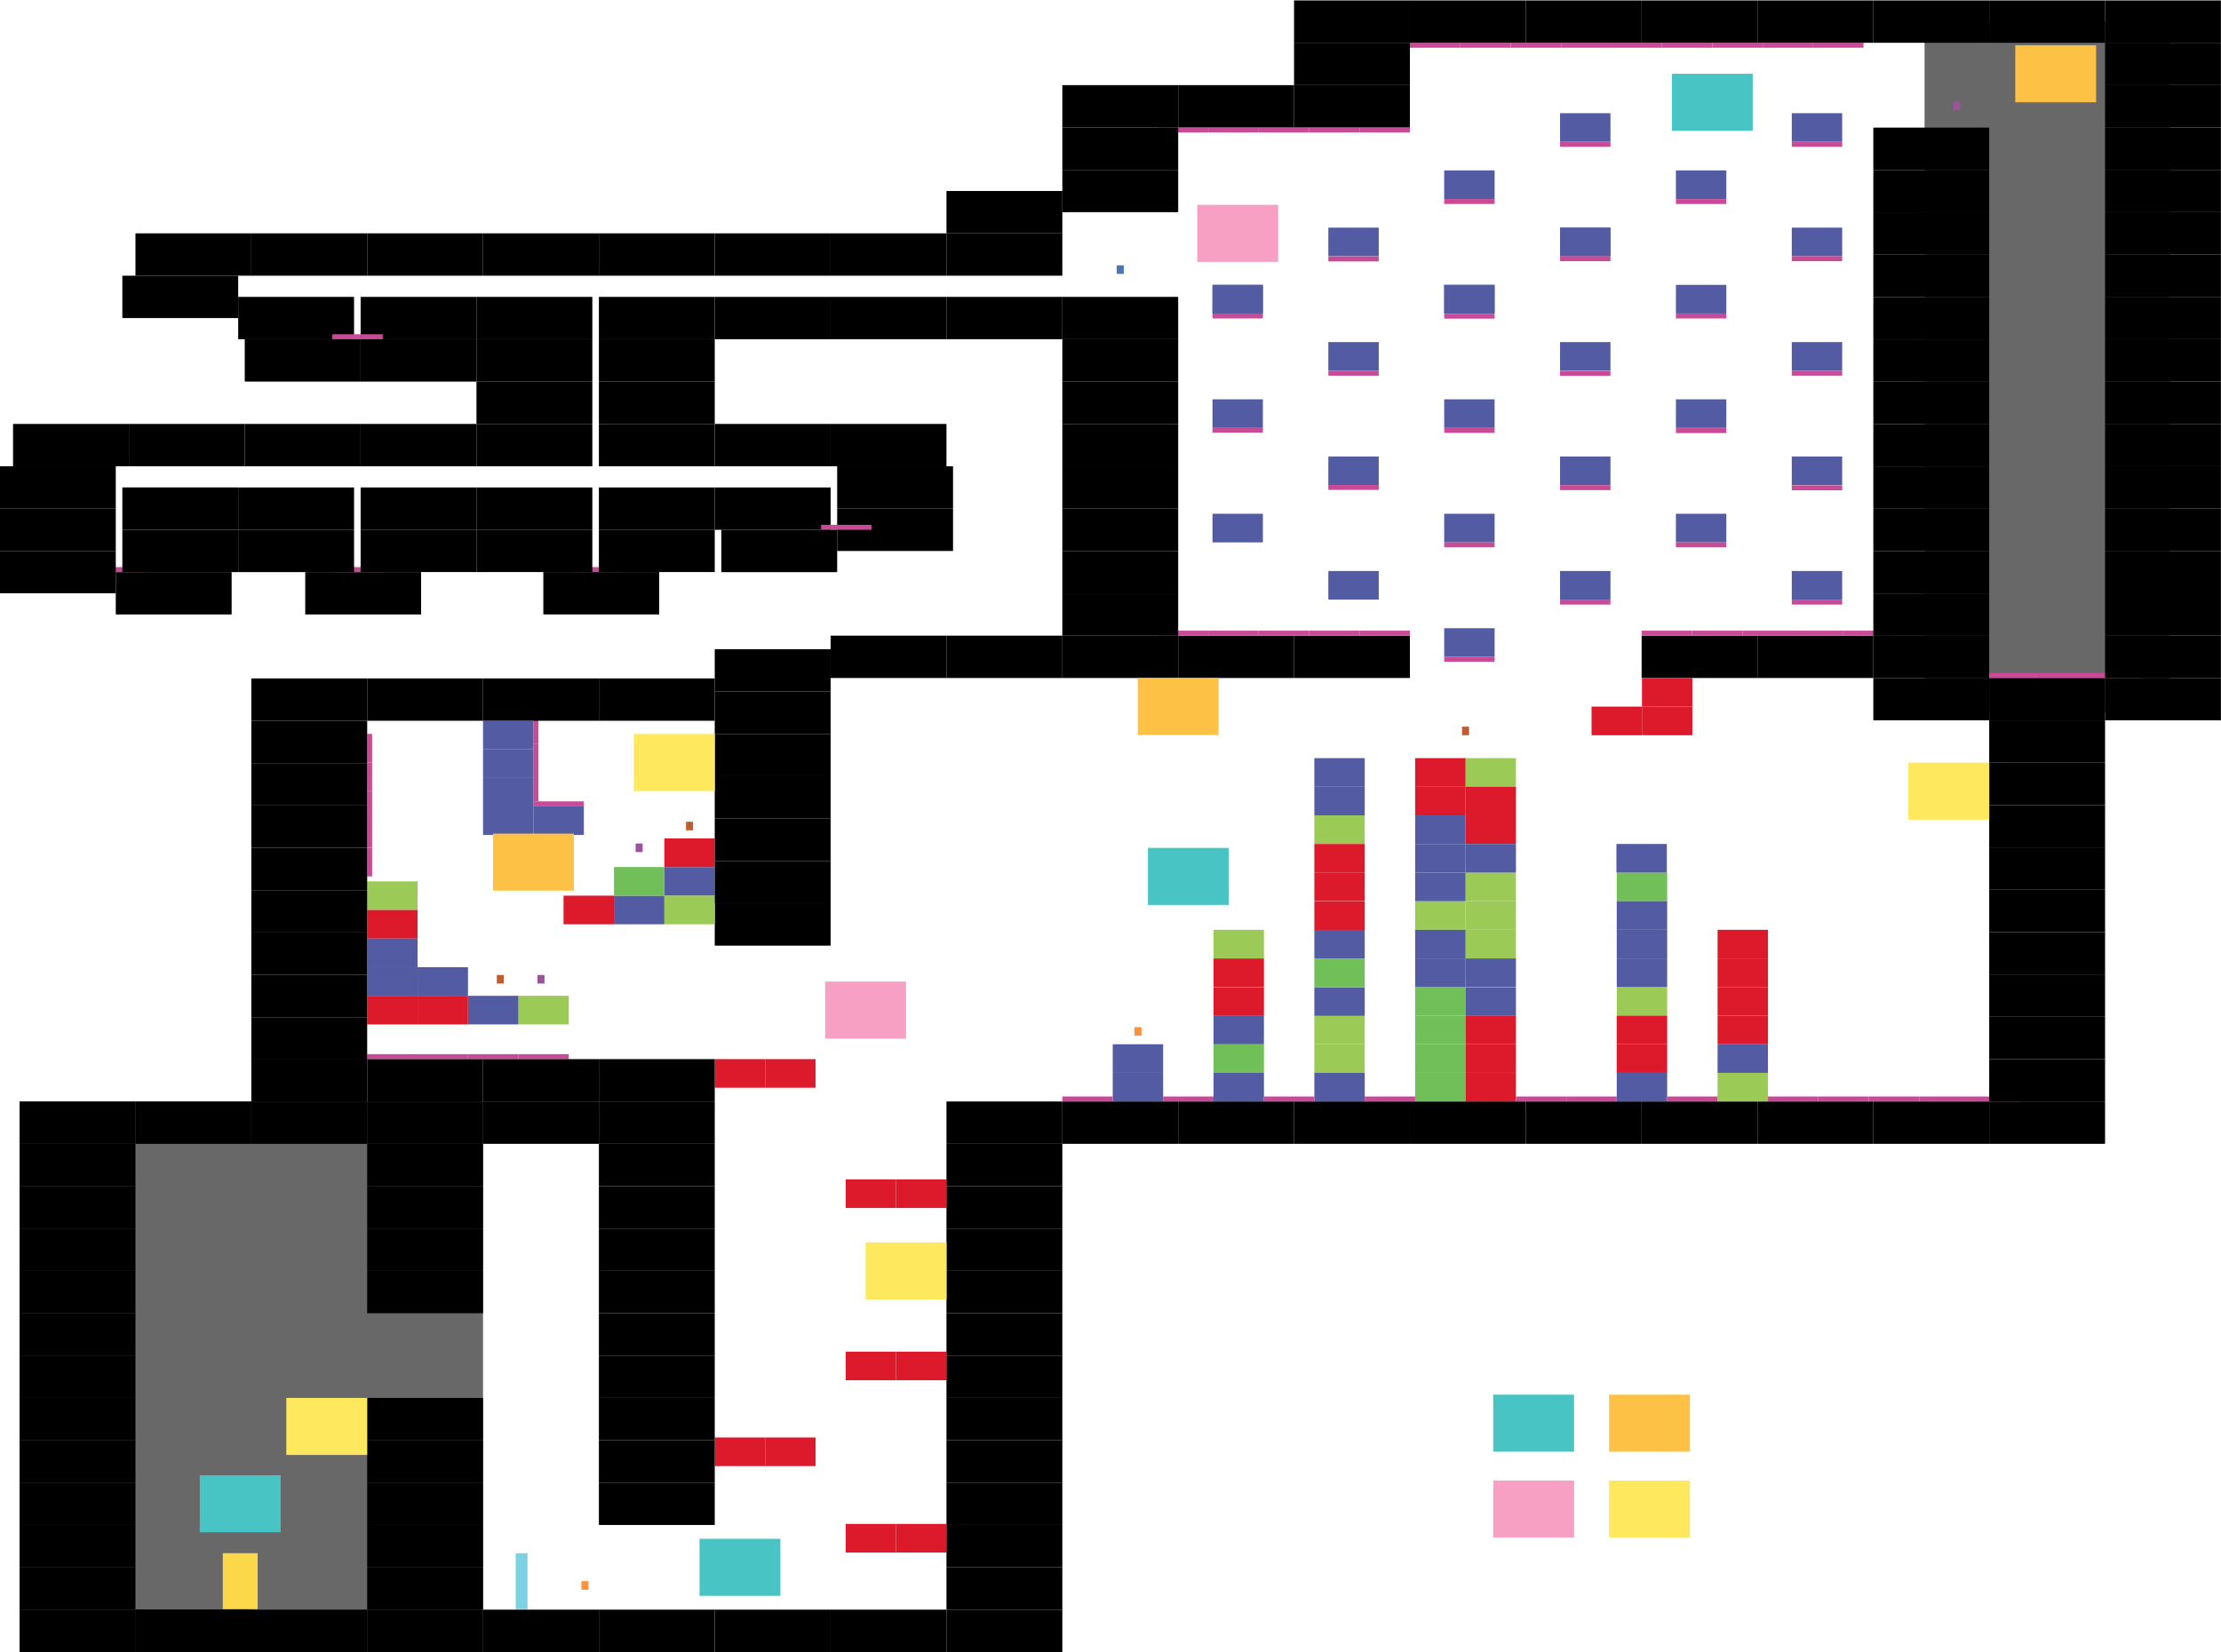
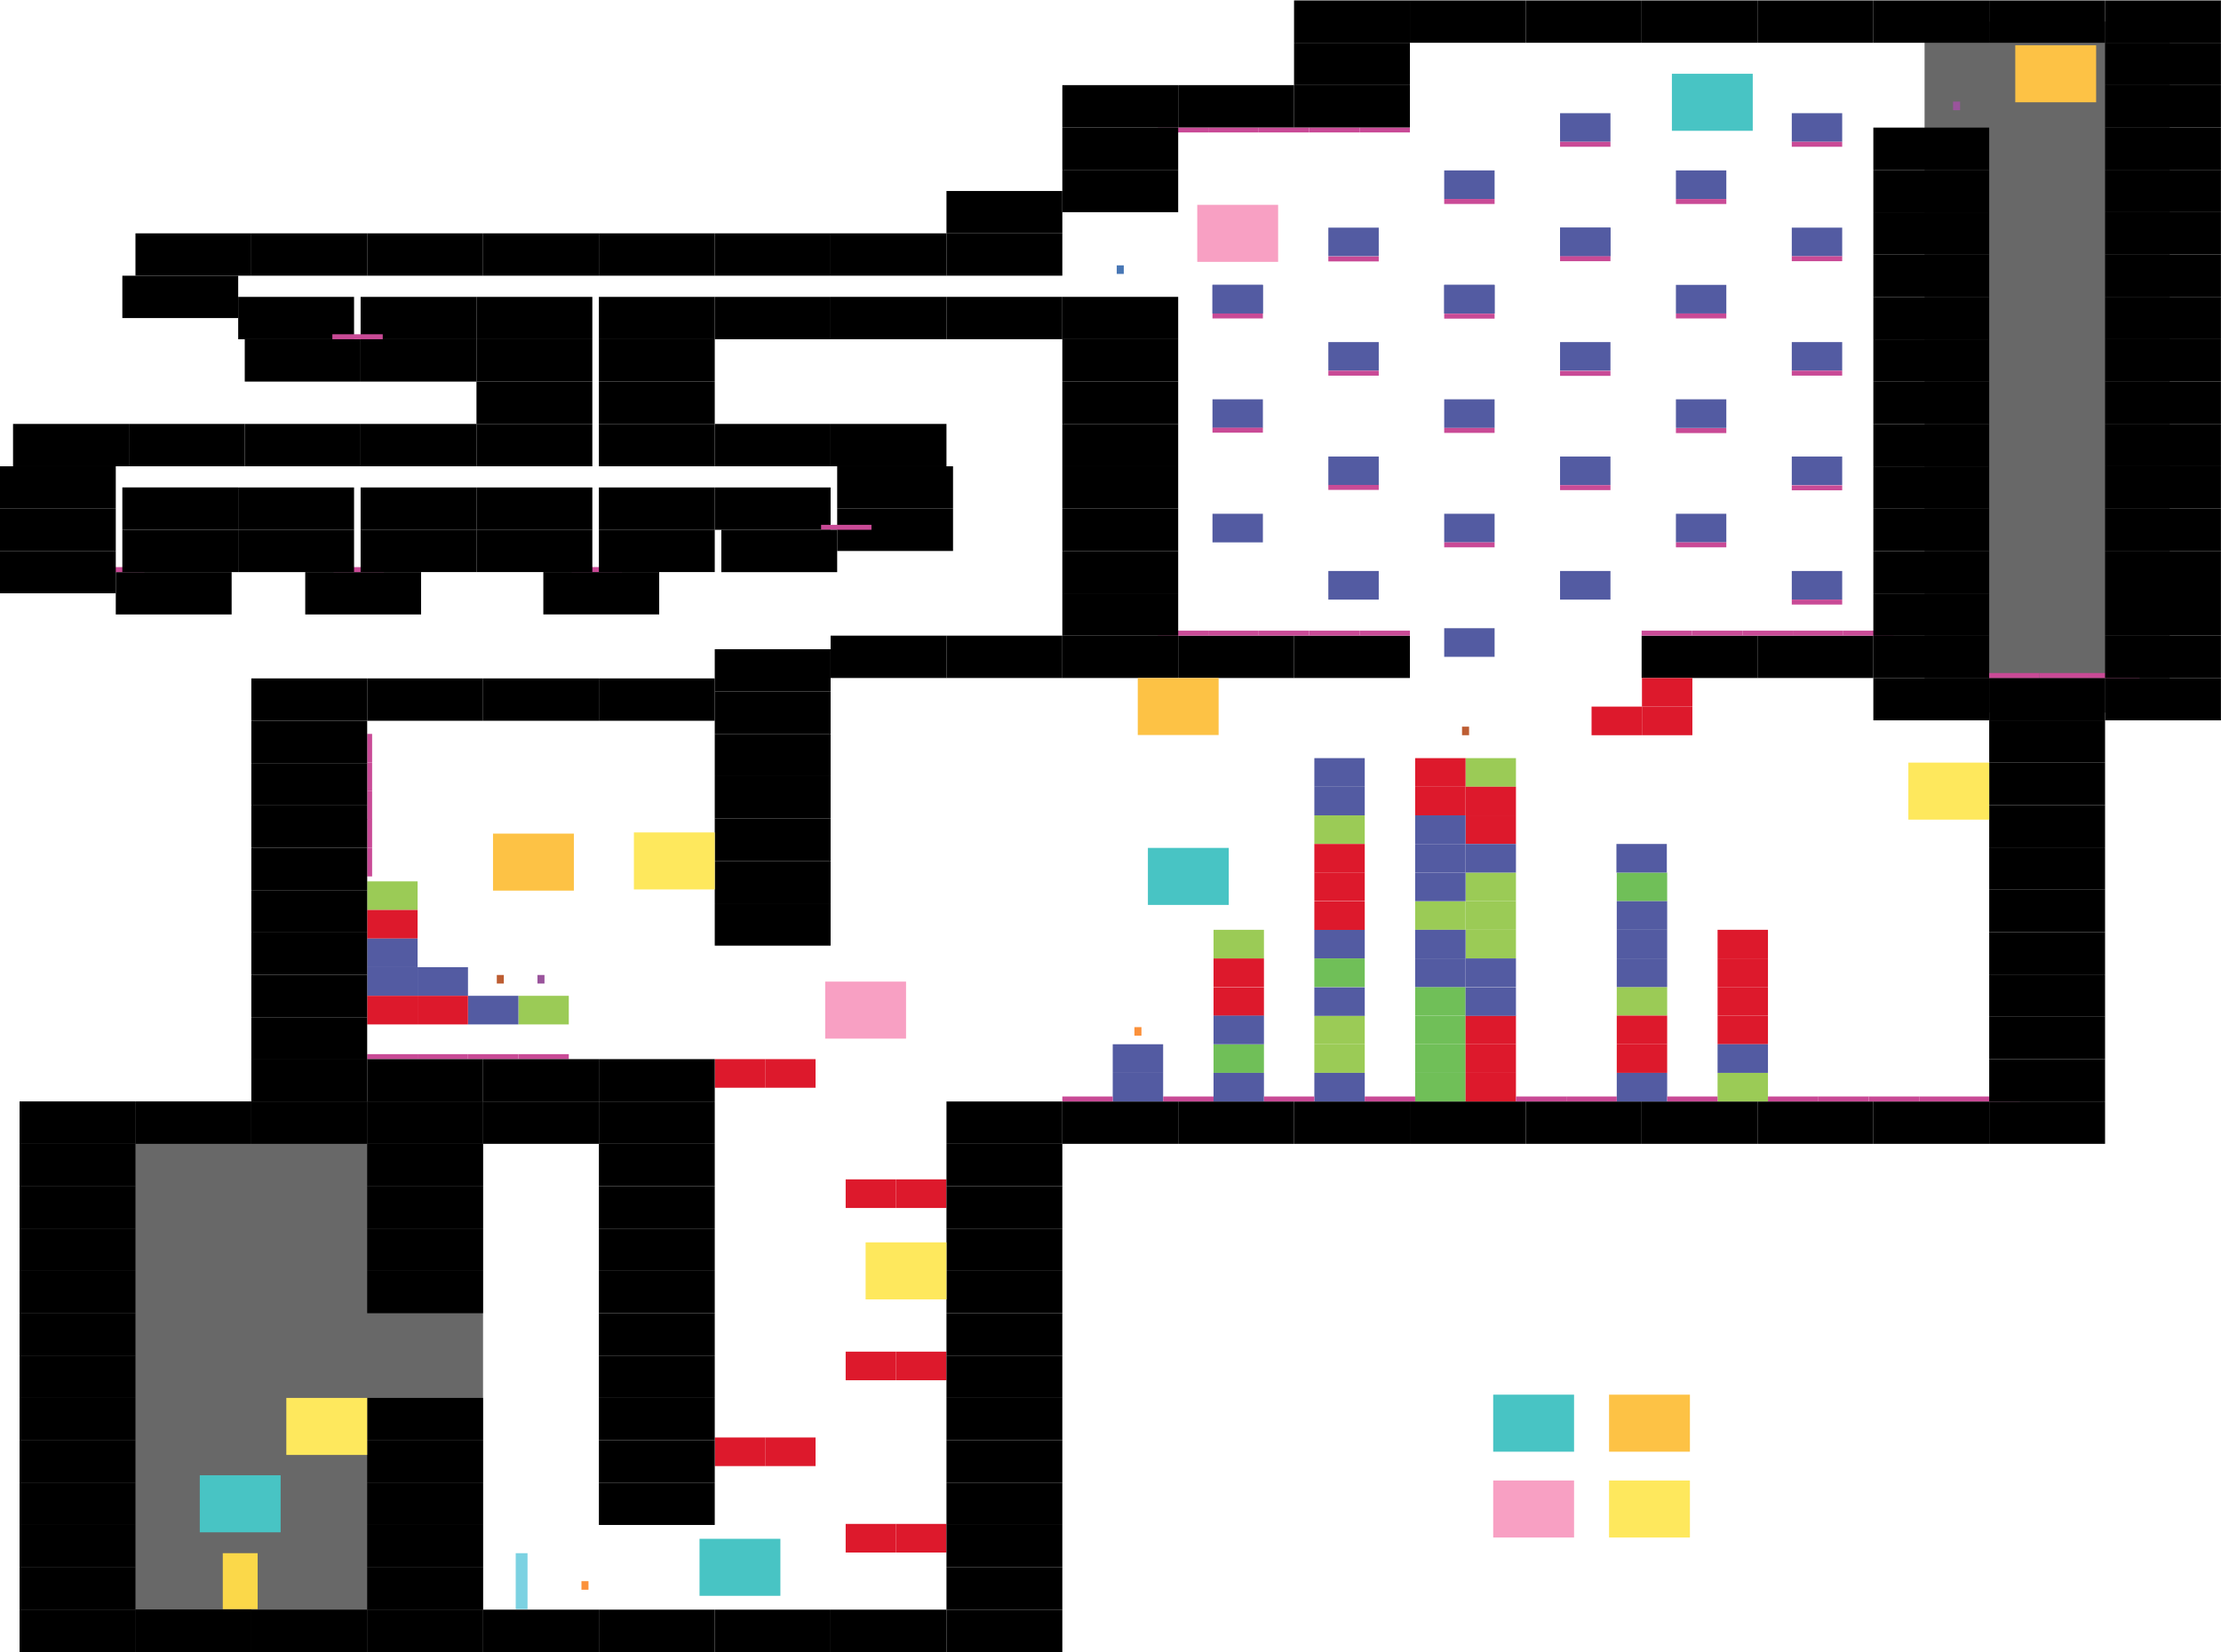
<svg xmlns="http://www.w3.org/2000/svg" version="1.1" id="Calque_1" x="0px" y="0px" width="16013.86px" height="11914.05px" viewBox="0 0 16013.86 11914.05" enable-background="new 0 0 16013.86 11914.05" xml:space="preserve">
  <rect id="shadows_5_" x="13876.548" y="155.802" fill="#686868" width="1767.389" height="4983.152" />
  <rect id="shadows_1_" x="141.341" y="7943.909" fill="#686868" width="3341.465" height="3970.409" />
  <rect id="groundcage1_27_" x="2647.439" y="11608.901" width="835.366" height="305.416" />
  <rect id="groundcage3" x="2647.439" y="11303.485" width="835.366" height="305.416" />
  <rect id="groundcage3_1_" x="2647.439" y="10998.069" width="835.366" height="305.416" />
  <rect id="groundcage3_2_" x="2647.439" y="10692.653" width="835.366" height="305.416" />
  <rect id="groundcage3_3_" x="2647.439" y="10387.237" width="835.366" height="305.416" />
  <rect id="groundcage3_4_" x="2647.439" y="10081.821" width="835.366" height="305.416" />
  <rect id="groundcage3_9_" x="141.341" y="11303.485" width="835.366" height="305.416" />
  <rect id="groundcage3_8_" x="141.341" y="10998.069" width="835.366" height="305.416" />
  <rect id="groundcage3_7_" x="141.341" y="10692.653" width="835.366" height="305.416" />
  <rect id="groundcage3_6_" x="141.341" y="10387.237" width="835.366" height="305.416" />
  <rect id="groundcage3_5_" x="141.341" y="10081.821" width="835.366" height="305.416" />
  <rect id="groundcage3_14_" x="141.341" y="9776.405" width="835.366" height="305.416" />
  <rect id="groundcage3_13_" x="141.341" y="9470.989" width="835.366" height="305.416" />
  <rect id="groundcage3_12_" x="141.341" y="9165.573" width="835.366" height="305.416" />
  <rect id="groundcage3_11_" x="141.341" y="8860.157" width="835.366" height="305.416" />
  <rect id="groundcage3_10_" x="141.341" y="8554.741" width="835.366" height="305.416" />
  <rect id="groundcage3_15_" x="141.341" y="8249.325" width="835.366" height="305.416" />
  <rect id="groundcage1_3_" x="3482.806" y="11608.901" width="835.366" height="305.416" />
  <rect id="groundcage1_2_" x="4318.173" y="11608.901" width="835.366" height="305.416" />
  <rect id="groundcage4_1_" x="5153.539" y="11608.901" width="835.366" height="305.416" />
  <rect id="groundcage1_4_" x="5988.907" y="11608.901" width="835.366" height="305.416" />
  <rect id="groundcage1_13_" x="4318.173" y="10692.653" width="835.367" height="305.416" />
  <rect id="groundcage1_15_" x="6824.272" y="11608.901" width="835.364" height="305.416" />
  <rect id="groundcage1_25_" x="6824.272" y="7943.909" width="835.364" height="305.416" />
  <rect id="groundcage3_113_" x="4318.173" y="7943.909" width="835.366" height="305.416" />
  <rect id="platformcage3_2_" x="6460.858" y="10990.523" fill="#DD192C" width="363.413" height="206.352" />
  <rect id="platformcage3_1_" x="6097.445" y="10990.523" fill="#DD192C" width="363.413" height="206.352" />
  <rect id="platformcage3_6_" x="6460.858" y="9748.116" fill="#DD192C" width="363.412" height="206.352" />
  <rect id="platformcage3_5_" x="6097.444" y="9748.116" fill="#DD192C" width="363.413" height="206.352" />
  <rect id="platformcage3_7_" x="5516.953" y="10367.172" fill="#DD192C" width="363.413" height="206.352" />
  <rect id="platformcage3_3_" x="5153.539" y="10367.172" fill="#DD192C" width="363.413" height="206.352" />
  <rect id="platformcage3_8_" x="6460.856" y="8505.709" fill="#DD192C" width="363.413" height="206.352" />
  <rect id="platformcage3_4_" x="6097.442" y="8505.709" fill="#DD192C" width="363.414" height="206.352" />
  <rect id="platformcage3_15_" x="5516.953" y="7638.488" fill="#DD192C" width="363.413" height="206.352" />
  <rect id="platformcage3_14_" x="5153.539" y="7638.488" fill="#DD192C" width="363.413" height="206.352" />
  <rect id="groundcage2" x="3482.807" y="7943.909" width="835.365" height="305.416" />
  <rect id="groundcage1_48_" x="1812.073" y="11608.901" width="835.366" height="305.416" />
  <rect id="groundcage1_65_" x="976.707" y="11608.901" width="835.366" height="305.416" />
  <rect id="groundcage4_2_" x="976.707" y="11608.901" width="835.366" height="305.416" />
  <rect id="groundcage1_64_" x="141.341" y="11608.901" width="835.366" height="305.416" />
  <rect id="pillevolutionb_2_" x="4192.465" y="11403.377" fill="#FB913B" width="50.686" height="61.859" />
  <rect id="pillevolutionb_3_" x="8179.412" y="7407.712" fill="#FB913B" width="50.686" height="61.858" />
  <rect id="groundcage1_61_" x="7659.637" y="7943.909" width="835.367" height="305.416" />
  <rect id="groundcage4_3_" x="8495.004" y="7943.909" width="835.367" height="305.416" />
  <rect id="groundcage1_59_" x="9330.371" y="7943.909" width="835.366" height="305.416" />
  <rect id="groundcage1_58_" x="10165.737" y="7943.909" width="835.365" height="305.416" />
  <rect id="groundcage1_57_" x="11001.103" y="7943.909" width="835.367" height="305.416" />
  <rect id="groundcage1_46_" x="11836.466" y="7943.909" width="835.365" height="305.416" />
  <rect id="groundcage1_24_" x="12671.831" y="7943.909" width="835.367" height="305.416" />
  <rect id="groundcage1_11_" x="13507.198" y="7943.909" width="835.367" height="305.416" />
  <rect id="groundcage1_69_" x="14342.564" y="7943.909" width="835.367" height="305.416" />
  <rect id="platformcage1_12_" x="8749.873" y="7531.19" fill="#70BF58" width="363.414" height="206.351" />
  <rect id="platformcage2_26_" x="9476.701" y="7531.19" fill="#9BCB56" width="363.411" height="206.35" />
  <rect id="platformcage2_76_" x="9476.702" y="7324.84" fill="#9BCB56" width="363.412" height="206.351" />
  <rect id="platformcage2_1_" x="9476.7" y="5880.378" fill="#9BCB56" width="363.41" height="206.353" />
  <rect id="platformcage2_33_" x="10566.94" y="6705.783" fill="#9BCB56" width="363.41" height="206.354" />
  <rect id="platformcage2_32_" x="10566.938" y="6499.433" fill="#9BCB56" width="363.412" height="206.351" />
  <rect id="platformcage2_31_" x="10566.94" y="6293.081" fill="#9BCB56" width="363.414" height="206.352" />
  <rect id="platformcage2_6_" x="10566.94" y="5467.675" fill="#9BCB56" width="363.414" height="206.352" />
  <rect id="platformcage1_90_" x="10203.526" y="7531.19" fill="#70BF58" width="363.414" height="206.354" />
  <rect id="platformcage1_4_" x="10203.526" y="7737.552" fill="#70BF58" width="363.412" height="206.354" />
  <rect id="platformcage1_89_" x="10203.526" y="7324.84" fill="#70BF58" width="363.414" height="206.351" />
  <rect id="platformcage1_28_" x="10203.526" y="7118.489" fill="#70BF58" width="363.414" height="206.351" />
  <rect id="platformcage2_38_" x="10203.526" y="6499.433" fill="#9BCB56" width="363.412" height="206.351" />
  <rect id="platformcage2_9_" x="12383.997" y="7737.554" fill="#9BCB56" width="363.412" height="206.35" />
  <rect id="platformcage2_21_" x="11657.172" y="7118.494" fill="#9BCB56" width="363.415" height="206.353" />
  <rect id="platformcage1_59_" x="11657.172" y="6293.087" fill="#70BF58" width="363.415" height="206.352" />
  <rect id="platformcage4_7_" x="8023.049" y="7737.552" fill="#535BA2" width="363.414" height="206.354" />
  <rect id="platformcage4_13_" x="8023.049" y="7531.199" fill="#535BA2" width="363.414" height="206.353" />
  <rect id="platformcage3_19_" x="8749.873" y="6912.138" fill="#DD192C" width="363.414" height="206.352" />
  <rect id="platformcage3_12_" x="8749.873" y="7119.99" fill="#DD192C" width="363.414" height="206.353" />
  <rect id="platformcage2_5_" x="8749.873" y="6705.784" fill="#9BCB56" width="363.414" height="206.354" />
  <rect id="platformcage4_20_" x="8749.873" y="7324.84" fill="#535BA2" width="363.414" height="206.353" />
  <rect id="platformcage4_21_" x="8749.873" y="7737.552" fill="#535BA2" width="363.414" height="206.354" />
  <rect id="platformcage4_22_" x="9476.697" y="7119.991" fill="#535BA2" width="363.413" height="206.352" />
  <rect id="platformcage4_23_" x="9476.7" y="7737.552" fill="#535BA2" width="363.414" height="206.354" />
  <rect id="platformcage4_24_" x="9476.702" y="6705.784" fill="#535BA2" width="363.412" height="206.353" />
  <rect id="platformcage1_1_" x="9476.7" y="6912.138" fill="#70BF58" width="363.414" height="206.352" />
  <rect id="platformcage3_11_" x="9476.702" y="6292.329" fill="#DD192C" width="363.412" height="206.353" />
  <rect id="platformcage3_10_" x="9476.702" y="6500.183" fill="#DD192C" width="363.412" height="206.352" />
  <rect id="platformcage3_9_" x="9476.702" y="6086.731" fill="#DD192C" width="363.412" height="206.353" />
  <rect id="platformcage3_16_" x="10203.524" y="5467.675" fill="#DD192C" width="363.414" height="206.352" />
  <rect id="platformcage3_17_" x="10203.524" y="5674.026" fill="#DD192C" width="363.414" height="206.352" />
  <rect id="platformcage3_18_" x="10566.94" y="5674.026" fill="#DD192C" width="363.412" height="206.352" />
  <rect id="platformcage3_20_" x="10566.94" y="5880.378" fill="#DD192C" width="363.412" height="206.352" />
  <rect id="platformcage3_26_" x="12383.997" y="6705.79" fill="#DD192C" width="363.414" height="206.353" />
  <rect id="platformcage3_25_" x="12383.997" y="6912.142" fill="#DD192C" width="363.414" height="206.353" />
  <rect id="platformcage3_28_" x="11657.172" y="7324.849" fill="#DD192C" width="363.415" height="206.353" />
  <rect id="platformcage3_29_" x="12383.997" y="7324.849" fill="#DD192C" width="363.414" height="206.353" />
  <rect id="platformcage3_30_" x="12383.995" y="7118.495" fill="#DD192C" width="363.414" height="206.352" />
  <rect id="platformcage3_27_" x="11657.172" y="7531.2" fill="#DD192C" width="363.415" height="206.353" />
  <rect id="platformcage3_22_" x="10566.94" y="7324.84" fill="#DD192C" width="363.412" height="206.353" />
  <rect id="platformcage3_23_" x="10566.937" y="7531.188" fill="#DD192C" width="363.414" height="206.354" />
  <rect id="platformcage3_24_" x="10566.94" y="7737.552" fill="#DD192C" width="363.412" height="206.354" />
  <rect id="platformcage4_25_" x="9476.697" y="5674.026" fill="#535BA2" width="363.413" height="206.352" />
  <rect id="platformcage4_28_" x="10203.526" y="5880.378" fill="#535BA2" width="363.414" height="206.353" />
  <rect id="platformcage4_29_" x="10203.524" y="6086.731" fill="#535BA2" width="363.414" height="206.353" />
  <rect id="platformcage4_46_" x="11657.172" y="6499.438" fill="#535BA2" width="363.415" height="206.352" />
  <rect id="platformcage4_45_" x="11657.168" y="6705.79" fill="#535BA2" width="363.417" height="206.353" />
  <rect id="platformcage4_63_" x="11654.753" y="6086.729" fill="#535BA2" width="363.416" height="206.353" />
  <rect id="platformcage4_47_" x="11657.172" y="6912.142" fill="#535BA2" width="363.415" height="206.352" />
  <rect id="platformcage4_32_" x="10203.524" y="6705.784" fill="#535BA2" width="363.414" height="206.353" />
  <rect id="platformcage4_31_" x="10203.526" y="6293.081" fill="#535BA2" width="363.414" height="206.352" />
  <rect id="platformcage4_33_" x="10203.526" y="6912.138" fill="#535BA2" width="363.414" height="206.352" />
  <rect id="platformcage4_34_" x="10566.94" y="6912.138" fill="#535BA2" width="363.412" height="206.352" />
  <rect id="platformcage4_35_" x="10566.937" y="7119.991" fill="#535BA2" width="363.414" height="206.352" />
  <rect id="platformcage4_30_" x="10566.938" y="6086.731" fill="#535BA2" width="363.412" height="206.353" />
  <rect id="platformcage4_48_" x="11657.168" y="7737.552" fill="#535BA2" width="363.417" height="206.352" />
  <rect id="platformcage4_49_" x="12383.995" y="7531.2" fill="#535BA2" width="363.414" height="206.353" />
  <rect id="platformcage4_26_" x="9476.697" y="5467.675" fill="#535BA2" width="363.413" height="206.352" />
  <rect id="spadesdown" x="7659.637" y="7907.922" fill="#C94A96" width="363.412" height="35.983" />
  <rect id="spadesdown_1_" x="8386.463" y="7907.926" fill="#C94A96" width="363.41" height="35.983" />
  <rect id="spadesdown_2_" x="9113.287" y="7907.922" fill="#C94A96" width="363.411" height="35.983" />
  <rect id="spadesdown_3_" x="9840.114" y="7907.922" fill="#C94A96" width="363.412" height="35.983" />
  <rect id="spadesdown_4_" x="10930.351" y="7907.921" fill="#C94A96" width="363.41" height="35.982" />
  <rect id="spadesdown_5_" x="11293.763" y="7907.921" fill="#C94A96" width="363.412" height="35.982" />
  <rect id="spadesdown_6_" x="12020.586" y="7907.921" fill="#C94A96" width="363.409" height="35.982" />
  <rect id="spadesdown_7_" x="12747.411" y="7907.921" fill="#C94A96" width="363.41" height="35.982" />
  <rect id="spadesdown_8_" x="13110.825" y="7907.921" fill="#C94A96" width="363.41" height="35.982" />
  <rect id="spadesdown_9_" x="13474.243" y="7907.921" fill="#C94A96" width="363.41" height="35.982" />
  <rect id="spadesdown_29_" x="13837.654" y="7907.921" fill="#C94A96" width="363.41" height="35.982" />
  <rect id="spadesdown_30_" x="14201.065" y="7907.921" fill="#C94A96" width="363.41" height="35.982" />
  <rect id="end_2_" x="1606.369" y="11201.696" fill="#FBD849" width="251.266" height="403.363" />
  <rect id="pillevolutiond_1_" x="3875.146" y="7031.613" fill="#9A549C" width="50.684" height="61.855" />
  <rect id="groundcage1_131_" x="5153.534" y="6514.558" width="835.364" height="305.418" />
  <rect id="groundcage3_114_" x="5153.533" y="4987.476" width="835.364" height="305.418" />
  <rect id="platformcage2_11_" x="3737.68" y="7181.797" fill="#9BCB56" width="363.412" height="206.352" />
  <rect id="platformcage2_49_" x="2647.438" y="6356.385" fill="#9BCB56" width="363.416" height="206.355" />
  <rect id="pillevolutionb_4_" x="3582.039" y="7031.611" fill="#BD5D32" width="50.686" height="61.857" />
  <rect id="platformcage4_50_" x="3374.264" y="7181.793" fill="#535BA2" width="363.415" height="206.354" />
  <rect id="platformcage4_27_" x="3010.85" y="6975.441" fill="#535BA2" width="363.414" height="206.352" />
-   <rect id="platformcage4_2_" x="4790.127" y="6253.562" fill="#535BA2" width="363.413" height="206.352" />
  <rect id="platformcage4_53_" x="2647.436" y="6975.441" fill="#535BA2" width="363.414" height="206.352" />
  <rect id="platformcage3_31_" x="2647.44" y="6562.74" fill="#DD192C" width="363.412" height="206.354" />
-   <rect id="platformcage3_34_" x="4790.127" y="6046.855" fill="#DD192C" width="363.413" height="206.354" />
  <rect id="platformcage3_32_" x="2647.44" y="7181.797" fill="#DD192C" width="363.412" height="206.354" />
  <rect id="platformcage3_33_" x="3010.848" y="7181.797" fill="#DD192C" width="363.412" height="206.354" />
-   <rect id="platformcage2_2_" x="4790.127" y="6459.566" fill="#9BCB56" width="363.413" height="206.352" />
-   <rect id="platformcage4_1_" x="4426.71" y="6459.562" fill="#535BA2" width="363.417" height="206.354" />
-   <rect id="platformcage3_21_" x="4063.294" y="6459.566" fill="#DD192C" width="363.413" height="206.354" />
  <rect id="platformcage4_51_" x="2647.438" y="6769.09" fill="#535BA2" width="363.414" height="206.352" />
-   <rect id="platformcage1_5_" x="4426.709" y="6253.209" fill="#70BF58" width="363.418" height="206.354" />
  <rect id="spadesdown_24_" x="3374.263" y="7602.506" fill="#C94A96" width="363.412" height="35.982" />
  <rect id="spadesdown_23_" x="3737.677" y="7602.504" fill="#C94A96" width="363.411" height="35.984" />
  <rect id="spadesdown_28_" x="2647.438" y="7602.506" fill="#C94A96" width="363.412" height="35.982" />
  <rect id="spadesdown_27_" x="3010.852" y="7602.504" fill="#C94A96" width="363.411" height="35.984" />
  <rect id="spadesleft_1_" x="2647.44" y="6114.4" fill="#C94A96" width="35.59" height="206.354" />
  <rect id="spadesleft_2_" x="2647.44" y="5908.048" fill="#C94A96" width="35.59" height="206.353" />
  <rect id="spadesleft_4_" x="2647.44" y="5705.6" fill="#C94A96" width="35.59" height="206.354" />
  <rect id="spadesleft_3_" x="2647.44" y="5499.246" fill="#C94A96" width="35.59" height="206.354" />
  <rect id="spadesleft_5_" x="2647.44" y="5292.893" fill="#C94A96" width="35.59" height="206.354" />
-   <rect id="spadesleft_8_" x="3846.214" y="5573.024" fill="#C94A96" width="35.59" height="206.354" />
-   <rect id="spadesleft_7_" x="3846.214" y="5366.671" fill="#C94A96" width="35.59" height="206.354" />
-   <rect id="spadesleft_6_" x="3846.214" y="5160.317" fill="#C94A96" width="35.59" height="206.354" />
-   <rect id="spadesdown_10_" x="3846.214" y="5779.378" fill="#C94A96" width="363.413" height="35.983" />
-   <rect id="pillevolutiond_2_" x="4583.077" y="6083.473" fill="#9A549C" width="50.684" height="61.855" />
-   <rect id="pillevolutionb_5_" x="4946.491" y="5926.444" fill="#BD5D32" width="50.686" height="61.856" />
-   <rect id="platformcage4_3_" x="3482.799" y="5198.153" fill="#535BA2" width="363.415" height="206.352" />
-   <rect id="platformcage4_4_" x="3482.799" y="5404.505" fill="#535BA2" width="363.414" height="206.352" />
-   <rect id="platformcage4_5_" x="3482.799" y="5610.856" fill="#535BA2" width="363.415" height="206.352" />
-   <rect id="platformcage4_8_" x="3482.799" y="5815.361" fill="#535BA2" width="363.415" height="206.352" />
-   <rect id="platformcage4_9_" x="3846.214" y="5815.361" fill="#535BA2" width="363.414" height="206.352" />
  <rect id="groundcage1_126_" x="11836.461" y="4584.333" width="835.364" height="305.416" />
  <rect id="groundcage4_4_" x="9330.359" y="4584.333" width="835.366" height="305.416" />
  <rect id="groundcage1_124_" x="8494.994" y="4584.333" width="835.364" height="305.416" />
  <rect id="groundcage1_123_" x="7659.627" y="4584.333" width="835.366" height="305.416" />
  <rect id="groundcage1_122_" x="12671.824" y="4584.333" width="835.365" height="305.416" />
  <rect id="platformcage4_62_" x="9577.607" y="4117.987" fill="#535BA2" width="363.414" height="206.352" />
  <rect id="platformcage4_61_" x="10412.977" y="3705.283" fill="#535BA2" width="363.412" height="206.352" />
  <rect id="platformcage4_60_" x="8742.242" y="3705.283" fill="#535BA2" width="363.414" height="206.352" />
  <rect id="platformcage4_59_" x="10412.977" y="2054.471" fill="#535BA2" width="363.412" height="206.352" />
  <rect id="platformcage4_58_" x="8742.242" y="2054.471" fill="#535BA2" width="363.414" height="206.352" />
  <rect id="platformcage4_57_" x="9577.607" y="3292.58" fill="#535BA2" width="363.414" height="206.352" />
  <rect id="platformcage4_56_" x="8742.242" y="2879.877" fill="#535BA2" width="363.414" height="206.351" />
  <rect id="platformcage4_55_" x="10412.977" y="2879.877" fill="#535BA2" width="363.412" height="206.351" />
  <rect id="platformcage4_54_" x="9577.607" y="2467.174" fill="#535BA2" width="363.414" height="206.352" />
  <rect id="platformcage4_52_" x="10412.975" y="1229.064" fill="#535BA2" width="363.414" height="206.352" />
  <rect id="platformcage4_44_" x="8742.242" y="2054.471" fill="#535BA2" width="363.412" height="206.352" />
  <rect id="platformcage4_43_" x="10412.975" y="2054.471" fill="#535BA2" width="363.414" height="206.352" />
  <rect id="platformcage4_42_" x="9577.607" y="1641.768" fill="#535BA2" width="363.413" height="206.352" />
  <rect id="platformcage4_41_" x="11248.342" y="4117.987" fill="#535BA2" width="363.413" height="206.352" />
  <rect id="platformcage4_40_" x="12083.71" y="3705.283" fill="#535BA2" width="363.418" height="206.352" />
  <rect id="platformcage4_39_" x="11248.342" y="3292.58" fill="#535BA2" width="363.413" height="206.352" />
  <rect id="platformcage4_38_" x="12083.71" y="2879.877" fill="#535BA2" width="363.418" height="206.351" />
  <rect id="platformcage4_37_" x="11248.342" y="2467.174" fill="#535BA2" width="363.413" height="206.352" />
  <rect id="platformcage4_36_" x="12919.074" y="4117.987" fill="#535BA2" width="363.414" height="206.352" />
  <rect id="platformcage4_19_" x="12919.074" y="3292.58" fill="#535BA2" width="363.414" height="206.352" />
  <rect id="platformcage4_18_" x="12919.074" y="2467.174" fill="#535BA2" width="363.414" height="206.352" />
  <rect id="platformcage4_17_" x="12083.71" y="2054.471" fill="#535BA2" width="363.418" height="206.352" />
  <rect id="platformcage4_15_" x="11248.342" y="1641.768" fill="#535BA2" width="363.413" height="206.352" />
  <rect id="platformcage4_14_" x="11248.344" y="1641.768" fill="#535BA2" width="363.413" height="206.352" />
  <rect id="platformcage4_12_" x="12083.713" y="1229.064" fill="#535BA2" width="363.415" height="206.352" />
  <rect id="platformcage4_16_" x="11248.344" y="816.361" fill="#535BA2" width="363.413" height="206.352" />
  <rect id="platformcage4_11_" x="12919.086" y="816.361" fill="#535BA2" width="363.41" height="206.352" />
  <rect id="groundcage2_31_" x="7659.626" y="1224.757" width="835.367" height="305.416" />
  <rect id="groundcage3_89_" x="6824.26" y="1377.466" width="835.367" height="305.416" />
  <rect id="groundcage3_87_" x="9330.357" y="308.509" width="835.366" height="305.416" />
  <rect id="groundcage1_91_" x="13507.19" y="920.281" width="835.365" height="305.416" />
  <rect id="groundcage1_97_" x="13507.19" y="4584.333" width="835.365" height="305.416" />
  <rect id="groundcage1_100_" x="15177.928" y="4889.749" width="835.366" height="305.416" />
  <rect id="groundcage2_12_" x="13507.19" y="4889.749" width="835.365" height="305.416" />
  <rect id="groundcage4_5_" x="14342.56" y="4889.749" width="835.365" height="305.416" />
  <rect id="spadesdown_26_" x="14342.561" y="4853.954" fill="#C94A96" width="361.508" height="35.795" />
  <rect id="spadesdown_25_" x="14704.068" y="4853.954" fill="#C94A96" width="361.508" height="35.795" />
  <rect id="spadesdown_22_" x="15065.576" y="4853.954" fill="#C94A96" width="361.51" height="35.795" />
  <rect id="pillevolutiond_4_" x="14081.887" y="732.883" fill="#9A549C" width="50.684" height="61.855" />
  <rect id="spadesdown_21_" x="9802.312" y="4548.351" fill="#C94A96" width="363.413" height="35.982" />
  <rect id="spadesdown_20_" x="9438.898" y="4548.351" fill="#C94A96" width="363.413" height="35.982" />
  <rect id="spadesdown_19_" x="9075.486" y="4548.351" fill="#C94A96" width="363.413" height="35.982" />
  <rect id="spadesdown_18_" x="8712.072" y="4548.351" fill="#C94A96" width="363.413" height="35.982" />
  <rect id="spadesdown_17_" x="8348.66" y="4548.351" fill="#C94A96" width="363.413" height="35.982" />
  <rect id="spadesdown_16_" x="11836.461" y="4548.351" fill="#C94A96" width="363.411" height="35.982" />
  <rect id="spadesdown_15_" x="12199.871" y="4548.351" fill="#C94A96" width="363.413" height="35.985" />
  <rect id="spadesdown_13_" x="12563.283" y="4548.351" fill="#C94A96" width="363.413" height="35.982" />
  <rect id="spadesdown_12_" x="12926.697" y="4548.351" fill="#C94A96" width="363.413" height="35.982" />
  <rect id="spadesdown_11_" x="13290.109" y="4548.351" fill="#C94A96" width="363.413" height="35.982" />
  <rect id="spadesup_1_" x="10412.977" y="3911.635" fill="#C94A96" width="363.412" height="35.792" />
-   <rect id="spadesup_2_" x="11248.342" y="4324.339" fill="#C94A96" width="363.413" height="35.791" />
  <rect id="spadesup_4_" x="8742.242" y="3084.635" fill="#C94A96" width="363.414" height="35.792" />
  <rect id="spadesup_3_" x="9577.607" y="3497.338" fill="#C94A96" width="363.414" height="35.792" />
  <rect id="spadesup_6_" x="8742.242" y="2260.822" fill="#C94A96" width="363.414" height="35.792" />
  <rect id="spadesup_5_" x="9577.607" y="2673.525" fill="#C94A96" width="363.414" height="35.792" />
  <rect id="spadesup_8_" x="10412.977" y="3086.229" fill="#C94A96" width="363.412" height="35.792" />
  <rect id="platformcage4_64_" x="10412.977" y="4530.69" fill="#535BA2" width="363.412" height="206.352" />
-   <rect id="spadesup_39_" x="10412.977" y="4737.042" fill="#C94A96" width="363.412" height="35.791" />
  <rect id="spadesup_7_" x="11248.342" y="3498.932" fill="#C94A96" width="363.413" height="35.792" />
  <rect id="spadesup_10_" x="12083.711" y="3911.635" fill="#C94A96" width="363.411" height="35.792" />
  <rect id="spadesup_9_" x="12919.074" y="4324.339" fill="#C94A96" width="363.413" height="35.791" />
  <rect id="spadesup_15_" x="9577.609" y="1849.525" fill="#C94A96" width="363.413" height="35.792" />
  <rect id="spadesup_14_" x="10412.977" y="2262.229" fill="#C94A96" width="363.414" height="35.792" />
  <rect id="spadesup_13_" x="11248.342" y="2674.932" fill="#C94A96" width="363.413" height="35.792" />
  <rect id="spadesup_12_" x="12083.71" y="3087.635" fill="#C94A96" width="363.412" height="35.792" />
  <rect id="spadesup_11_" x="12919.074" y="3500.338" fill="#C94A96" width="363.413" height="35.792" />
  <rect id="spadesup_19_" x="10412.977" y="1435.231" fill="#C94A96" width="363.414" height="35.792" />
  <rect id="spadesup_18_" x="11248.342" y="1847.934" fill="#C94A96" width="363.413" height="35.792" />
  <rect id="spadesup_16_" x="12919.074" y="2673.34" fill="#C94A96" width="363.413" height="35.793" />
  <rect id="spadesup_21_" x="11248.342" y="1022.713" fill="#C94A96" width="363.413" height="35.792" />
  <rect id="spadesup_20_" x="12083.711" y="1435.416" fill="#C94A96" width="363.411" height="35.792" />
  <rect id="spadesup_22_" x="12919.086" y="1022.713" fill="#C94A96" width="363.41" height="35.792" />
  <rect id="spadesup_23_" x="8348.662" y="919.341" fill="#C94A96" width="363.412" height="35.792" />
  <rect id="spadesup_24_" x="8712.074" y="919.341" fill="#C94A96" width="363.412" height="35.792" />
  <rect id="spadesup_26_" x="9075.487" y="919.341" fill="#C94A96" width="363.412" height="35.792" />
  <rect id="spadesup_25_" x="9438.9" y="919.341" fill="#C94A96" width="363.412" height="35.792" />
  <rect id="spadesup_27_" x="9802.312" y="919.341" fill="#C94A96" width="363.412" height="35.792" />
-   <rect id="spadesup_32_" x="10165.725" y="308.509" fill="#C94A96" width="363.412" height="35.792" />
-   <rect id="spadesup_31_" x="10529.137" y="308.509" fill="#C94A96" width="363.412" height="35.792" />
-   <rect id="spadesup_30_" x="10892.55" y="308.509" fill="#C94A96" width="363.412" height="35.792" />
-   <rect id="spadesup_29_" x="11255.962" y="308.509" fill="#C94A96" width="363.416" height="35.792" />
-   <rect id="spadesup_28_" x="11619.377" y="308.509" fill="#C94A96" width="363.409" height="35.792" />
-   <rect id="spadesup_37_" x="11982.787" y="308.509" fill="#C94A96" width="363.412" height="35.792" />
-   <rect id="spadesup_36_" x="12346.199" y="308.509" fill="#C94A96" width="363.412" height="35.792" />
-   <rect id="spadesup_35_" x="12709.611" y="308.509" fill="#C94A96" width="363.412" height="35.792" />
-   <rect id="spadesup_34_" x="13073.024" y="308.509" fill="#C94A96" width="363.412" height="35.792" />
  <rect id="groundcage3_88_" x="7659.626" y="919.341" width="835.367" height="305.416" />
  <rect id="platformcage4_10_" x="12919.074" y="1641.768" fill="#535BA2" width="363.414" height="206.352" />
  <rect id="spadesup_33_" x="12919.074" y="1847.934" fill="#C94A96" width="363.413" height="35.792" />
  <rect id="spadesup_17_" x="12083.714" y="2260.822" fill="#C94A96" width="363.414" height="35.792" />
  <rect id="groundcage1_83_" x="7659.627" y="2141.005" width="835.365" height="305.416" />
  <rect id="platformcage3_36_" x="11475.465" y="5096.102" fill="#DD192C" width="363.414" height="206.352" />
  <rect id="platformcage3_35_" x="11838.881" y="5096.102" fill="#DD192C" width="363.413" height="206.352" />
  <rect id="platformcage3_37_" x="11838.881" y="4889.749" fill="#DD192C" width="363.413" height="206.352" />
  <rect id="pillevolutiona_1_" x="8051.965" y="1913.729" fill="#4877B5" width="50.686" height="61.854" />
  <rect id="groundcage1_275_" x="1717.468" y="2141.167" width="835.366" height="305.416" />
  <rect id="groundcage3_112_" x="882.102" y="1988.46" width="835.367" height="305.417" />
  <rect id="groundcage1_274_" x="2600.131" y="2446.583" width="835.368" height="305.416" />
  <rect id="groundcage1_273_" x="2600.131" y="2141.168" width="835.368" height="305.415" />
  <rect id="groundcage1_268_" x="1764.764" y="2446.583" width="835.366" height="305.416" />
  <rect id="spadesdown_35_" x="2396.268" y="2410.6" fill="#C94A96" width="363.413" height="35.984" />
  <rect id="groundcage1_267_" x="3435.498" y="2141.17" width="835.367" height="305.416" />
  <rect id="groundcage1_261_" x="4318.161" y="2141.172" width="835.367" height="305.415" />
  <rect id="groundcage1_265_" x="5153.528" y="2141.171" width="835.367" height="305.416" />
  <rect id="groundcage1_113_" x="6824.26" y="2141.005" width="835.368" height="305.416" />
  <rect id="groundcage1_1_" x="5988.896" y="2141.005" width="835.367" height="305.416" />
  <rect id="groundcage3_110_" x="3435.497" y="2446.585" width="835.367" height="305.416" />
  <rect id="groundcage3_111_" x="4318.16" y="2446.587" width="835.367" height="305.416" />
  <rect id="groundcage1_287_" x="3435.497" y="3057.417" width="835.367" height="305.416" />
  <rect id="groundcage4_6_" x="3435.497" y="3515.537" width="835.367" height="305.416" />
  <rect id="groundcage1_288_" x="4318.16" y="3515.537" width="835.367" height="305.416" />
  <rect id="groundcage1_296_" x="1717.467" y="3515.537" width="835.367" height="305.416" />
  <rect id="groundcage1_294_" x="2600.13" y="3515.537" width="835.367" height="305.416" />
  <rect id="groundcage1_292_" x="834.803" y="4126.04" width="835.368" height="305.415" />
  <rect id="spadesdown_33_" x="678.236" y="4090.058" fill="#C94A96" width="363.413" height="35.982" />
  <rect id="groundcage1_330_" x="2200.803" y="4126.04" width="835.367" height="305.415" />
  <rect id="spadesdown_32_" x="2405.098" y="4090.058" fill="#C94A96" width="363.413" height="35.982" />
  <rect id="groundcage3_109_" x="-0.564" y="3362.833" width="835.366" height="305.416" />
  <rect id="groundcage4_7_" x="882.1" y="3515.213" width="835.367" height="305.415" />
  <rect id="groundcage1_337_" x="3917.517" y="4125.759" width="835.368" height="305.415" />
  <rect id="spadesdown_31_" x="4121.812" y="4089.776" fill="#C94A96" width="363.413" height="35.982" />
  <rect id="groundcage1_129_" x="5153.526" y="3515.542" width="835.367" height="305.416" />
  <rect id="groundcage3_108_" x="6036.189" y="3668.251" width="835.367" height="305.415" />
  <rect id="spadesdown_34_" x="5920.172" y="3784.975" fill="#C94A96" width="363.414" height="35.983" />
  <rect id="pillevolutionb_7_" x="10541.596" y="5240.596" fill="#BD5D32" width="50.686" height="61.857" />
  <rect id="groundcage3_19_" x="2647.439" y="9165.573" width="835.366" height="305.416" />
  <rect id="groundcage3_18_" x="2647.439" y="8860.157" width="835.366" height="305.416" />
  <rect id="groundcage3_17_" x="2647.439" y="8554.741" width="835.366" height="305.416" />
  <rect id="groundcage3_16_" x="2647.439" y="8249.325" width="835.366" height="305.416" />
  <rect id="groundcage3_23_" x="4318.173" y="10387.237" width="835.367" height="305.416" />
  <rect id="groundcage3_22_" x="4318.173" y="10081.821" width="835.367" height="305.416" />
  <rect id="groundcage3_21_" x="4318.173" y="9776.405" width="835.367" height="305.416" />
  <rect id="groundcage3_20_" x="4318.173" y="9470.989" width="835.367" height="305.416" />
  <rect id="groundcage3_27_" x="4318.173" y="9165.573" width="835.367" height="305.416" />
  <rect id="groundcage3_26_" x="4318.173" y="8860.157" width="835.367" height="305.416" />
  <rect id="groundcage3_25_" x="4318.173" y="8554.741" width="835.367" height="305.416" />
  <rect id="groundcage3_24_" x="4318.173" y="8249.325" width="835.367" height="305.416" />
  <rect id="groundcage3_31_" x="6824.271" y="11303.485" width="835.365" height="305.416" />
  <rect id="groundcage3_30_" x="6824.271" y="10998.069" width="835.365" height="305.416" />
  <rect id="groundcage3_29_" x="6824.271" y="10692.653" width="835.365" height="305.416" />
  <rect id="groundcage3_28_" x="6824.271" y="10387.237" width="835.365" height="305.416" />
  <rect id="groundcage3_35_" x="6824.271" y="10081.821" width="835.365" height="305.416" />
  <rect id="groundcage3_34_" x="6824.271" y="9776.405" width="835.365" height="305.416" />
  <rect id="groundcage3_33_" x="6824.271" y="9470.989" width="835.365" height="305.416" />
  <rect id="groundcage3_32_" x="6824.271" y="9165.573" width="835.365" height="305.416" />
  <rect id="groundcage3_38_" x="6824.271" y="8860.157" width="835.365" height="305.416" />
  <rect id="groundcage3_37_" x="6824.271" y="8554.741" width="835.365" height="305.416" />
  <rect id="groundcage3_36_" x="6824.271" y="8249.325" width="835.365" height="305.416" />
  <rect id="groundcage1_7_" x="3482.807" y="7638.488" width="835.365" height="305.416" />
  <rect id="groundcage1_8_" x="4318.173" y="7638.488" width="835.365" height="305.416" />
  <rect id="groundcage1_10_" x="1812.073" y="7638.488" width="835.365" height="305.416" />
  <rect id="groundcage1_9_" x="2647.441" y="7638.488" width="835.365" height="305.416" />
  <rect id="characterstart_4_" x="3718.422" y="11201.695" fill="#7CD2E2" width="85.194" height="403.363" />
  <rect id="groundcage3_48_" x="1812.073" y="7336.064" width="835.366" height="305.416" />
  <rect id="groundcage3_47_" x="1812.073" y="7030.648" width="835.366" height="305.416" />
  <rect id="groundcage3_46_" x="1812.073" y="6725.232" width="835.366" height="305.416" />
  <rect id="groundcage3_45_" x="1812.073" y="6419.816" width="835.366" height="305.416" />
  <rect id="groundcage3_44_" x="1812.073" y="6114.4" width="835.366" height="305.416" />
  <rect id="groundcage3_43_" x="1812.073" y="5808.984" width="835.366" height="305.416" />
  <rect id="groundcage3_42_" x="1812.073" y="5503.568" width="835.366" height="305.416" />
  <rect id="groundcage3_41_" x="1812.073" y="5198.152" width="835.366" height="305.416" />
  <rect id="groundcage3_51_" x="5153.531" y="6209.142" width="835.367" height="305.416" />
  <rect id="groundcage3_50_" x="5153.531" y="5903.726" width="835.367" height="305.416" />
  <rect id="groundcage3_49_" x="5153.531" y="5598.31" width="835.367" height="305.416" />
  <rect id="groundcage3_39_" x="5153.531" y="5292.894" width="835.367" height="305.416" />
  <rect id="groundcage3_57_" x="14342.564" y="7638.493" width="835.366" height="305.416" />
  <rect id="groundcage3_56_" x="14342.564" y="7333.077" width="835.366" height="305.416" />
  <rect id="groundcage3_55_" x="14342.564" y="7027.661" width="835.366" height="305.416" />
  <rect id="groundcage3_54_" x="14342.564" y="6722.245" width="835.366" height="305.416" />
  <rect id="groundcage3_53_" x="14342.564" y="6416.829" width="835.366" height="305.416" />
  <rect id="groundcage3_52_" x="14342.564" y="6111.413" width="835.366" height="305.416" />
  <rect id="groundcage3_60_" x="14342.564" y="5805.997" width="835.366" height="305.416" />
  <rect id="groundcage3_59_" x="14342.564" y="5500.581" width="835.366" height="305.416" />
  <rect id="groundcage3_58_" x="14342.564" y="5195.165" width="835.366" height="305.416" />
  <rect id="groundcage3_66_" x="15177.928" y="4584.333" width="835.366" height="305.416" />
  <rect id="groundcage3_65_" x="15177.928" y="4278.917" width="835.366" height="305.416" />
  <rect id="groundcage3_64_" x="15177.928" y="3973.5" width="835.366" height="305.416" />
  <rect id="groundcage3_63_" x="15177.928" y="3668.084" width="835.366" height="305.416" />
  <rect id="groundcage3_62_" x="15177.928" y="3362.668" width="835.366" height="305.416" />
  <rect id="groundcage3_61_" x="15177.928" y="3057.252" width="835.366" height="305.416" />
  <rect id="groundcage3_72_" x="15177.928" y="2751.837" width="835.366" height="305.416" />
  <rect id="groundcage3_71_" x="15177.928" y="2446.421" width="835.366" height="305.416" />
  <rect id="groundcage3_70_" x="15177.928" y="2141.005" width="835.366" height="305.416" />
  <rect id="groundcage3_69_" x="15177.928" y="1835.589" width="835.366" height="305.416" />
  <rect id="groundcage3_68_" x="15177.928" y="1530.173" width="835.366" height="305.416" />
  <rect id="groundcage3_67_" x="15177.928" y="1224.757" width="835.366" height="305.416" />
  <rect id="groundcage3_75_" x="15177.928" y="919.341" width="835.366" height="305.416" />
  <rect id="groundcage3_74_" x="15177.928" y="613.925" width="835.366" height="305.416" />
  <rect id="groundcage3_73_" x="15177.928" y="308.509" width="835.366" height="305.416" />
  <rect id="groundcage3_81_" x="13507.189" y="4279.857" width="835.366" height="305.416" />
  <rect id="groundcage3_80_" x="13507.189" y="3974.441" width="835.366" height="305.416" />
  <rect id="groundcage3_79_" x="13507.189" y="3669.025" width="835.366" height="305.416" />
  <rect id="groundcage3_78_" x="13507.189" y="3363.609" width="835.366" height="305.416" />
  <rect id="groundcage3_77_" x="13507.189" y="3058.193" width="835.366" height="305.416" />
  <rect id="groundcage3_76_" x="13507.189" y="2752.777" width="835.366" height="305.416" />
  <rect id="groundcage3_84_" x="13507.189" y="2447.361" width="835.366" height="305.416" />
  <rect id="groundcage3_83_" x="13507.189" y="2141.945" width="835.366" height="305.416" />
  <rect id="groundcage3_82_" x="13507.189" y="1836.529" width="835.366" height="305.416" />
  <rect id="groundcage3_86_" x="13507.189" y="1531.113" width="835.366" height="305.416" />
  <rect id="groundcage3_85_" x="13507.189" y="1225.697" width="835.366" height="305.416" />
  <rect id="groundcage3_92_" x="7659.626" y="3057.415" width="835.366" height="305.416" />
  <rect id="groundcage3_91_" x="7659.626" y="2751.999" width="835.366" height="305.416" />
  <rect id="groundcage3_90_" x="7659.626" y="2446.583" width="835.366" height="305.416" />
  <rect id="groundcage3_95_" x="7659.626" y="3973.663" width="835.366" height="305.416" />
  <rect id="groundcage3_96_" x="7659.626" y="4279.079" width="835.366" height="305.416" />
  <rect id="groundcage3_94_" x="7659.626" y="3668.247" width="835.366" height="305.416" />
  <rect id="groundcage3_93_" x="7659.626" y="3362.831" width="835.366" height="305.416" />
  <rect id="groundcage3_97_" x="4318.159" y="2751.999" width="835.367" height="305.416" />
  <rect id="groundcage3_98_" x="3435.497" y="2751.999" width="835.367" height="305.416" />
  <rect id="groundcage3_100_" x="-0.564" y="3667.92" width="835.366" height="305.416" />
  <rect id="groundcage3_101_" x="-0.564" y="3973.332" width="835.366" height="305.416" />
  <rect id="groundcage3_102_" x="882.1" y="3820.628" width="835.366" height="305.416" />
  <rect id="groundcage3_103_" x="1717.467" y="3820.628" width="835.366" height="305.416" />
  <rect id="groundcage3_104_" x="2600.13" y="3820.344" width="835.366" height="305.416" />
  <rect id="groundcage3_105_" x="3435.498" y="3820.344" width="835.366" height="305.416" />
  <rect id="groundcage3_106_" x="4318.159" y="3820.344" width="835.367" height="305.416" />
  <rect id="groundcage4" x="5200.823" y="3820.958" width="835.366" height="305.416" />
  <rect id="groundcage3_107_" x="6036.19" y="3362.834" width="835.366" height="305.416" />
  <rect id="groundcage2_1_" x="2647.441" y="7943.909" width="835.365" height="305.416" />
  <rect id="groundcage2_3_" x="1812.073" y="7943.909" width="835.365" height="305.416" />
  <rect id="groundcage2_2_" x="976.708" y="7943.909" width="835.364" height="305.416" />
  <rect id="groundcage2_4_" x="141.342" y="7943.909" width="835.365" height="305.416" />
  <rect id="groundcage2_5_" x="1812.074" y="4892.736" width="835.364" height="305.416" />
  <rect id="groundcage2_6_" x="2647.44" y="4892.736" width="835.364" height="305.416" />
  <rect id="groundcage2_7_" x="3482.805" y="4892.736" width="835.365" height="305.416" />
  <rect id="groundcage2_8_" x="4318.17" y="4892.736" width="835.365" height="305.416" />
  <rect id="groundcage2_9_" x="5153.532" y="4682.06" width="835.365" height="305.416" />
  <rect id="groundcage2_10_" x="6824.262" y="4584.333" width="835.364" height="305.416" />
  <rect id="groundcage2_11_" x="5988.896" y="4584.333" width="835.364" height="305.416" />
  <rect id="groundcage2_13_" x="6824.261" y="1682.881" width="835.365" height="305.416" />
  <rect id="groundcage2_14_" x="5988.897" y="1682.882" width="835.363" height="305.415" />
  <rect id="groundcage2_16_" x="5153.531" y="1682.882" width="835.365" height="305.416" />
  <rect id="groundcage2_15_" x="4318.168" y="1682.882" width="835.364" height="305.415" />
  <rect id="groundcage2_20_" x="3482.803" y="1682.882" width="835.364" height="305.416" />
  <rect id="groundcage2_19_" x="2647.438" y="1682.882" width="835.364" height="305.415" />
  <rect id="groundcage2_18_" x="1812.073" y="1682.882" width="835.364" height="305.416" />
  <rect id="groundcage2_17_" x="976.708" y="1682.883" width="835.364" height="305.415" />
  <rect id="groundcage2_23_" x="5988.893" y="3057.417" width="835.364" height="305.415" />
  <rect id="groundcage2_22_" x="5153.528" y="3057.417" width="835.364" height="305.416" />
  <rect id="groundcage2_21_" x="4318.163" y="3057.417" width="835.364" height="305.416" />
  <rect id="groundcage2_26_" x="2600.13" y="3057.417" width="835.364" height="305.415" />
  <rect id="groundcage2_25_" x="1764.766" y="3057.417" width="835.364" height="305.416" />
  <rect id="groundcage2_24_" x="929.401" y="3057.417" width="835.364" height="305.416" />
  <rect id="groundcage2_27_" x="94.037" y="3057.417" width="835.364" height="305.416" />
  <rect id="groundcage2_30_" x="9330.354" y="613.925" width="835.365" height="305.415" />
  <rect id="groundcage2_29_" x="8494.99" y="613.925" width="835.364" height="305.416" />
  <rect id="groundcage2_28_" x="7659.626" y="613.925" width="835.363" height="305.415" />
  <rect id="groundcage2_34_" x="11001.087" y="3.093" width="835.365" height="305.415" />
  <rect id="groundcage2_33_" x="10165.723" y="3.093" width="835.364" height="305.416" />
  <rect id="groundcage2_32_" x="9330.358" y="3.093" width="835.363" height="305.415" />
  <rect id="groundcage2_37_" x="13507.18" y="3.093" width="835.365" height="305.415" />
  <rect id="groundcage2_36_" x="12671.816" y="3.093" width="835.364" height="305.416" />
  <rect id="groundcage2_35_" x="11836.451" y="3.093" width="835.363" height="305.415" />
  <rect id="groundcage2_39_" x="15177.91" y="3.094" width="835.364" height="305.416" />
  <rect id="groundcage2_38_" x="14342.545" y="3.094" width="835.363" height="305.415" />
  <rect id="backlayer2_1_" x="11601.65" y="10058.369" fill="#FDC245" width="583.004" height="411.25" />
  <rect id="backlayer2_4_" x="8203.491" y="4889.749" fill="#FDC245" width="583.004" height="411.25" />
  <rect id="backlayer3" x="10766.283" y="10677.428" fill="#F8A0C3" width="583.003" height="411.25" />
  <rect id="backlayer4_1_" x="11601.65" y="10677.428" fill="#FEE85D" width="583.003" height="411.25" />
  <rect id="backlayer1_323_" x="10766.283" y="10058.369" fill="#48C4C4" width="583.003" height="411.25" />
  <rect id="backlayer4_2_" x="2064.433" y="10081.821" fill="#FEE85D" width="583.003" height="411.25" />
-   <rect id="backlayer1_1_" x="5043.744" y="11097.86" fill="#48C4C4" width="583.003" height="411.25" />
-   <rect id="backlayer1_2_" x="1440.501" y="10639.736" fill="#48C4C4" width="583.003" height="411.25" />
+   <rect id="backlayer1_1_" x="5043.743" y="11097.86" fill="#48C4C4" width="583.003" height="411.25" />
+   <rect id="backlayer1_2_" x="1440.5" y="10639.736" fill="#48C4C4" width="583.003" height="411.25" />
  <rect id="backlayer4_3_" x="6241.269" y="8959.949" fill="#FEE85D" width="583.003" height="411.25" />
-   <rect id="backlayer3_1_" x="5949.768" y="7079.345" fill="#F8A0C3" width="583.003" height="411.25" />
+   <rect id="backlayer3_1_" x="5949.768" y="7079.345" fill="#F8A0C3" width="583.002" height="411.25" />
  <rect id="backlayer3_2_" x="8632.447" y="1477.256" fill="#F8A0C3" width="583.003" height="411.25" />
-   <rect id="backlayer2_2_" x="3554.712" y="6011.952" fill="#FDC245" width="583.004" height="411.25" />
-   <rect id="backlayer2_3_" x="14530.501" y="326.405" fill="#FDC245" width="583.004" height="411.25" />
+   <rect id="backlayer2_2_" x="3554.711" y="6011.952" fill="#FDC245" width="583.005" height="411.25" />
+   <rect id="backlayer2_3_" x="14530.503" y="326.405" fill="#FDC245" width="583.002" height="411.25" />
  <rect id="backlayer1_3_" x="12054.697" y="532.03" fill="#48C4C4" width="583.003" height="411.25" />
  <rect id="backlayer1_4_" x="8276.666" y="6115.129" fill="#48C4C4" width="583.003" height="411.25" />
  <rect id="backlayer4_4_" x="13759.553" y="5499.975" fill="#FEE85D" width="583.003" height="411.25" />
-   <rect id="backlayer4_5_" x="4570.528" y="5293.622" fill="#FEE85D" width="583.003" height="411.25" />
+   <rect id="backlayer4_5_" x="4570.528" y="6003.518" fill="#FEE85D" width="583.003" height="411.25" />
</svg>
